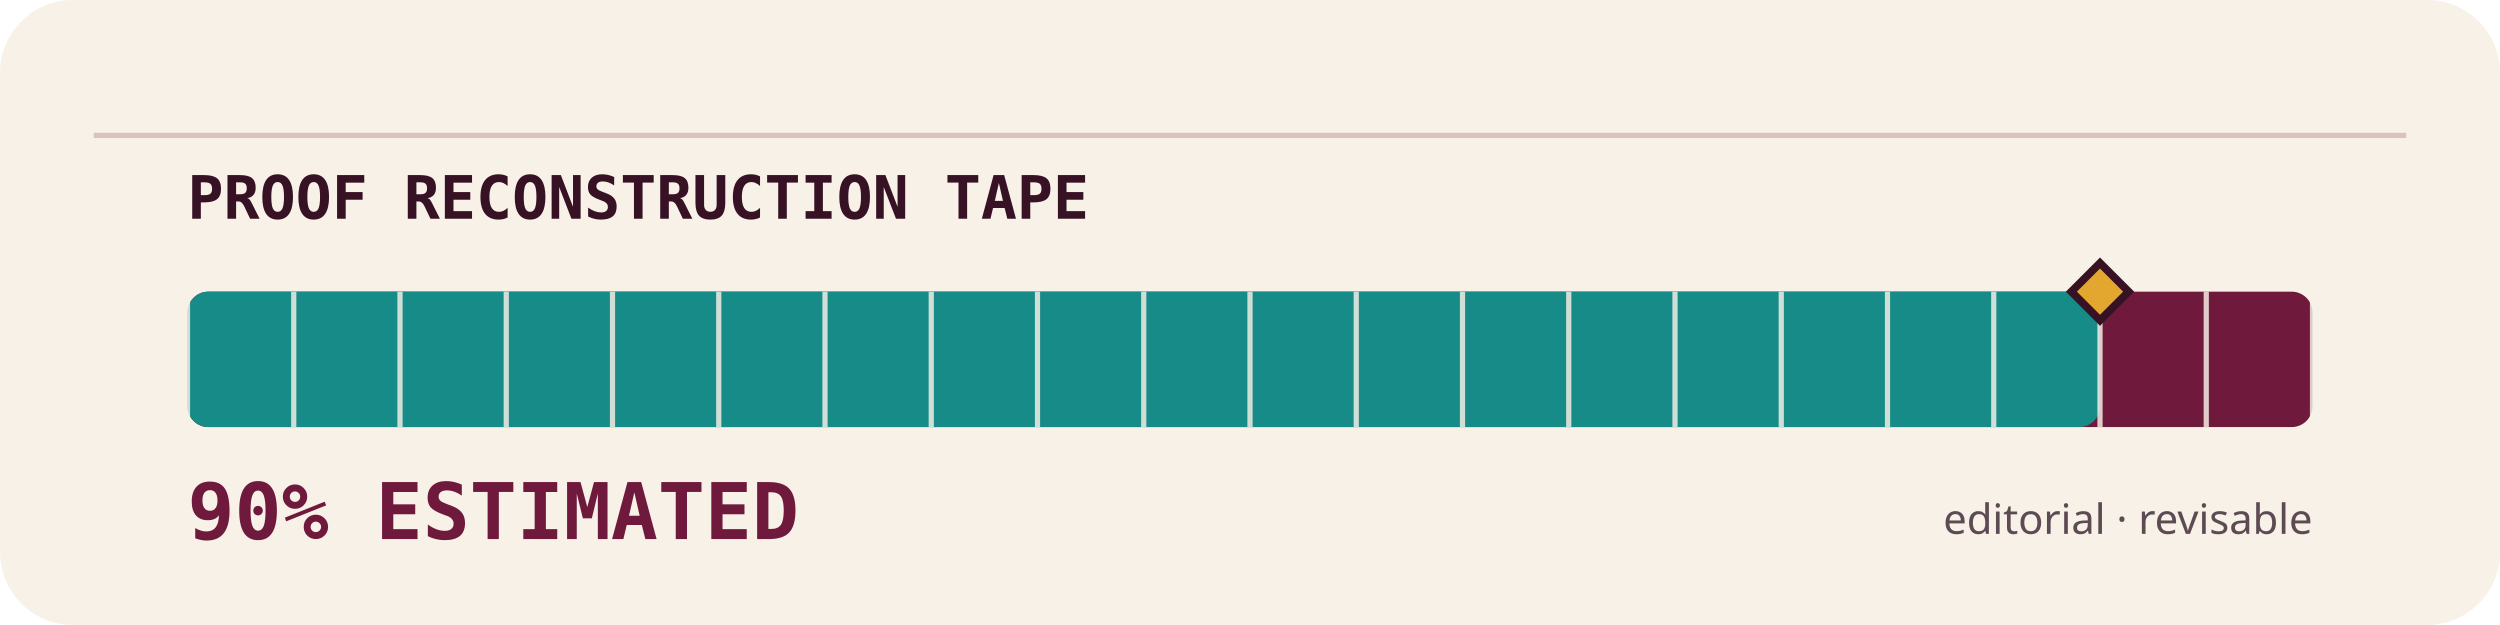
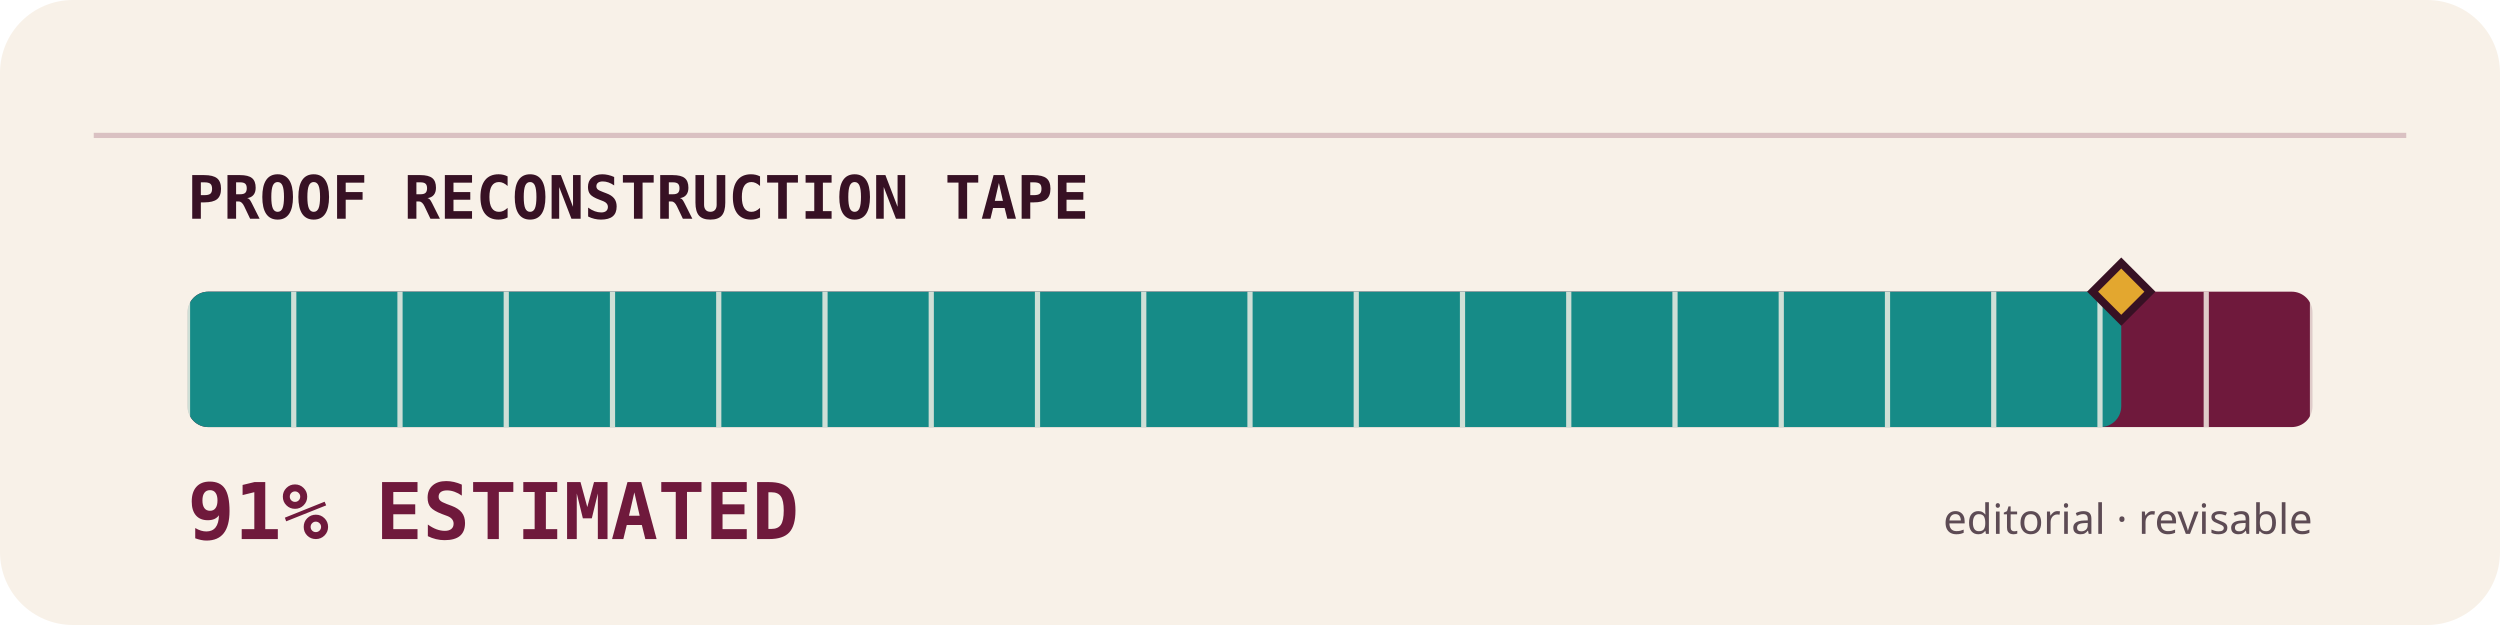
<svg xmlns="http://www.w3.org/2000/svg" viewBox="0 0 960 240" width="960" height="240" role="img" aria-labelledby="proof-progress-title proof-progress-desc">
  <rect width="960" height="240" rx="28" fill="#f8f1e8" />
  <path d="M36 52h888" stroke="#6f193c" stroke-width="2" opacity="0.22" />
  <text x="72" y="84" fill="#371124" font-family="ui-monospace, SFMono-Regular, Menlo, Consolas, monospace" font-size="23" font-weight="700">PROOF RECONSTRUCTION TAPE</text>
  <rect x="72" y="112" width="816" height="52" rx="8" fill="#6f193c" />
-   <rect x="72" y="112" width="734.4" height="52" rx="8" fill="#168b87" />
+   <rect x="72" y="112" width="742.56" height="52" rx="8" fill="#168b87" />
  <path d="M72 112v52" stroke="#f8f1e8" stroke-width="2" opacity="0.82" />
  <path d="M112.8 112v52" stroke="#f8f1e8" stroke-width="2" opacity="0.82" />
  <path d="M153.6 112v52" stroke="#f8f1e8" stroke-width="2" opacity="0.82" />
  <path d="M194.4 112v52" stroke="#f8f1e8" stroke-width="2" opacity="0.82" />
  <path d="M235.2 112v52" stroke="#f8f1e8" stroke-width="2" opacity="0.82" />
  <path d="M276 112v52" stroke="#f8f1e8" stroke-width="2" opacity="0.82" />
  <path d="M316.8 112v52" stroke="#f8f1e8" stroke-width="2" opacity="0.82" />
  <path d="M357.6 112v52" stroke="#f8f1e8" stroke-width="2" opacity="0.82" />
  <path d="M398.4 112v52" stroke="#f8f1e8" stroke-width="2" opacity="0.82" />
  <path d="M439.2 112v52" stroke="#f8f1e8" stroke-width="2" opacity="0.82" />
  <path d="M480 112v52" stroke="#f8f1e8" stroke-width="2" opacity="0.82" />
  <path d="M520.8 112v52" stroke="#f8f1e8" stroke-width="2" opacity="0.82" />
  <path d="M561.6 112v52" stroke="#f8f1e8" stroke-width="2" opacity="0.82" />
  <path d="M602.4 112v52" stroke="#f8f1e8" stroke-width="2" opacity="0.82" />
  <path d="M643.2 112v52" stroke="#f8f1e8" stroke-width="2" opacity="0.82" />
  <path d="M684 112v52" stroke="#f8f1e8" stroke-width="2" opacity="0.82" />
  <path d="M724.8 112v52" stroke="#f8f1e8" stroke-width="2" opacity="0.82" />
  <path d="M765.6 112v52" stroke="#f8f1e8" stroke-width="2" opacity="0.82" />
  <path d="M806.4 112v52" stroke="#f8f1e8" stroke-width="2" opacity="0.82" />
  <path d="M847.2 112v52" stroke="#f8f1e8" stroke-width="2" opacity="0.82" />
  <path d="M888 112v52" stroke="#f8f1e8" stroke-width="2" opacity="0.82" />
-   <path d="M806.4 101l11 11-11 11-11-11z" fill="#e3a72f" stroke="#371124" stroke-width="3" />
-   <text x="72" y="207" fill="#6f193c" font-family="ui-monospace, SFMono-Regular, Menlo, Consolas, monospace" font-size="30" font-weight="800">90% ESTIMATED</text>
+   <path d="M814.56 101l11 11-11 11-11-11z" fill="#e3a72f" stroke="#371124" stroke-width="3" />
+   <text x="72" y="207" fill="#6f193c" font-family="ui-monospace, SFMono-Regular, Menlo, Consolas, monospace" font-size="30" font-weight="800">91% ESTIMATED</text>
  <text x="888" y="205" text-anchor="end" fill="#5d4b54" font-family="system-ui, sans-serif" font-size="16">editorial · revisable</text>
</svg>
